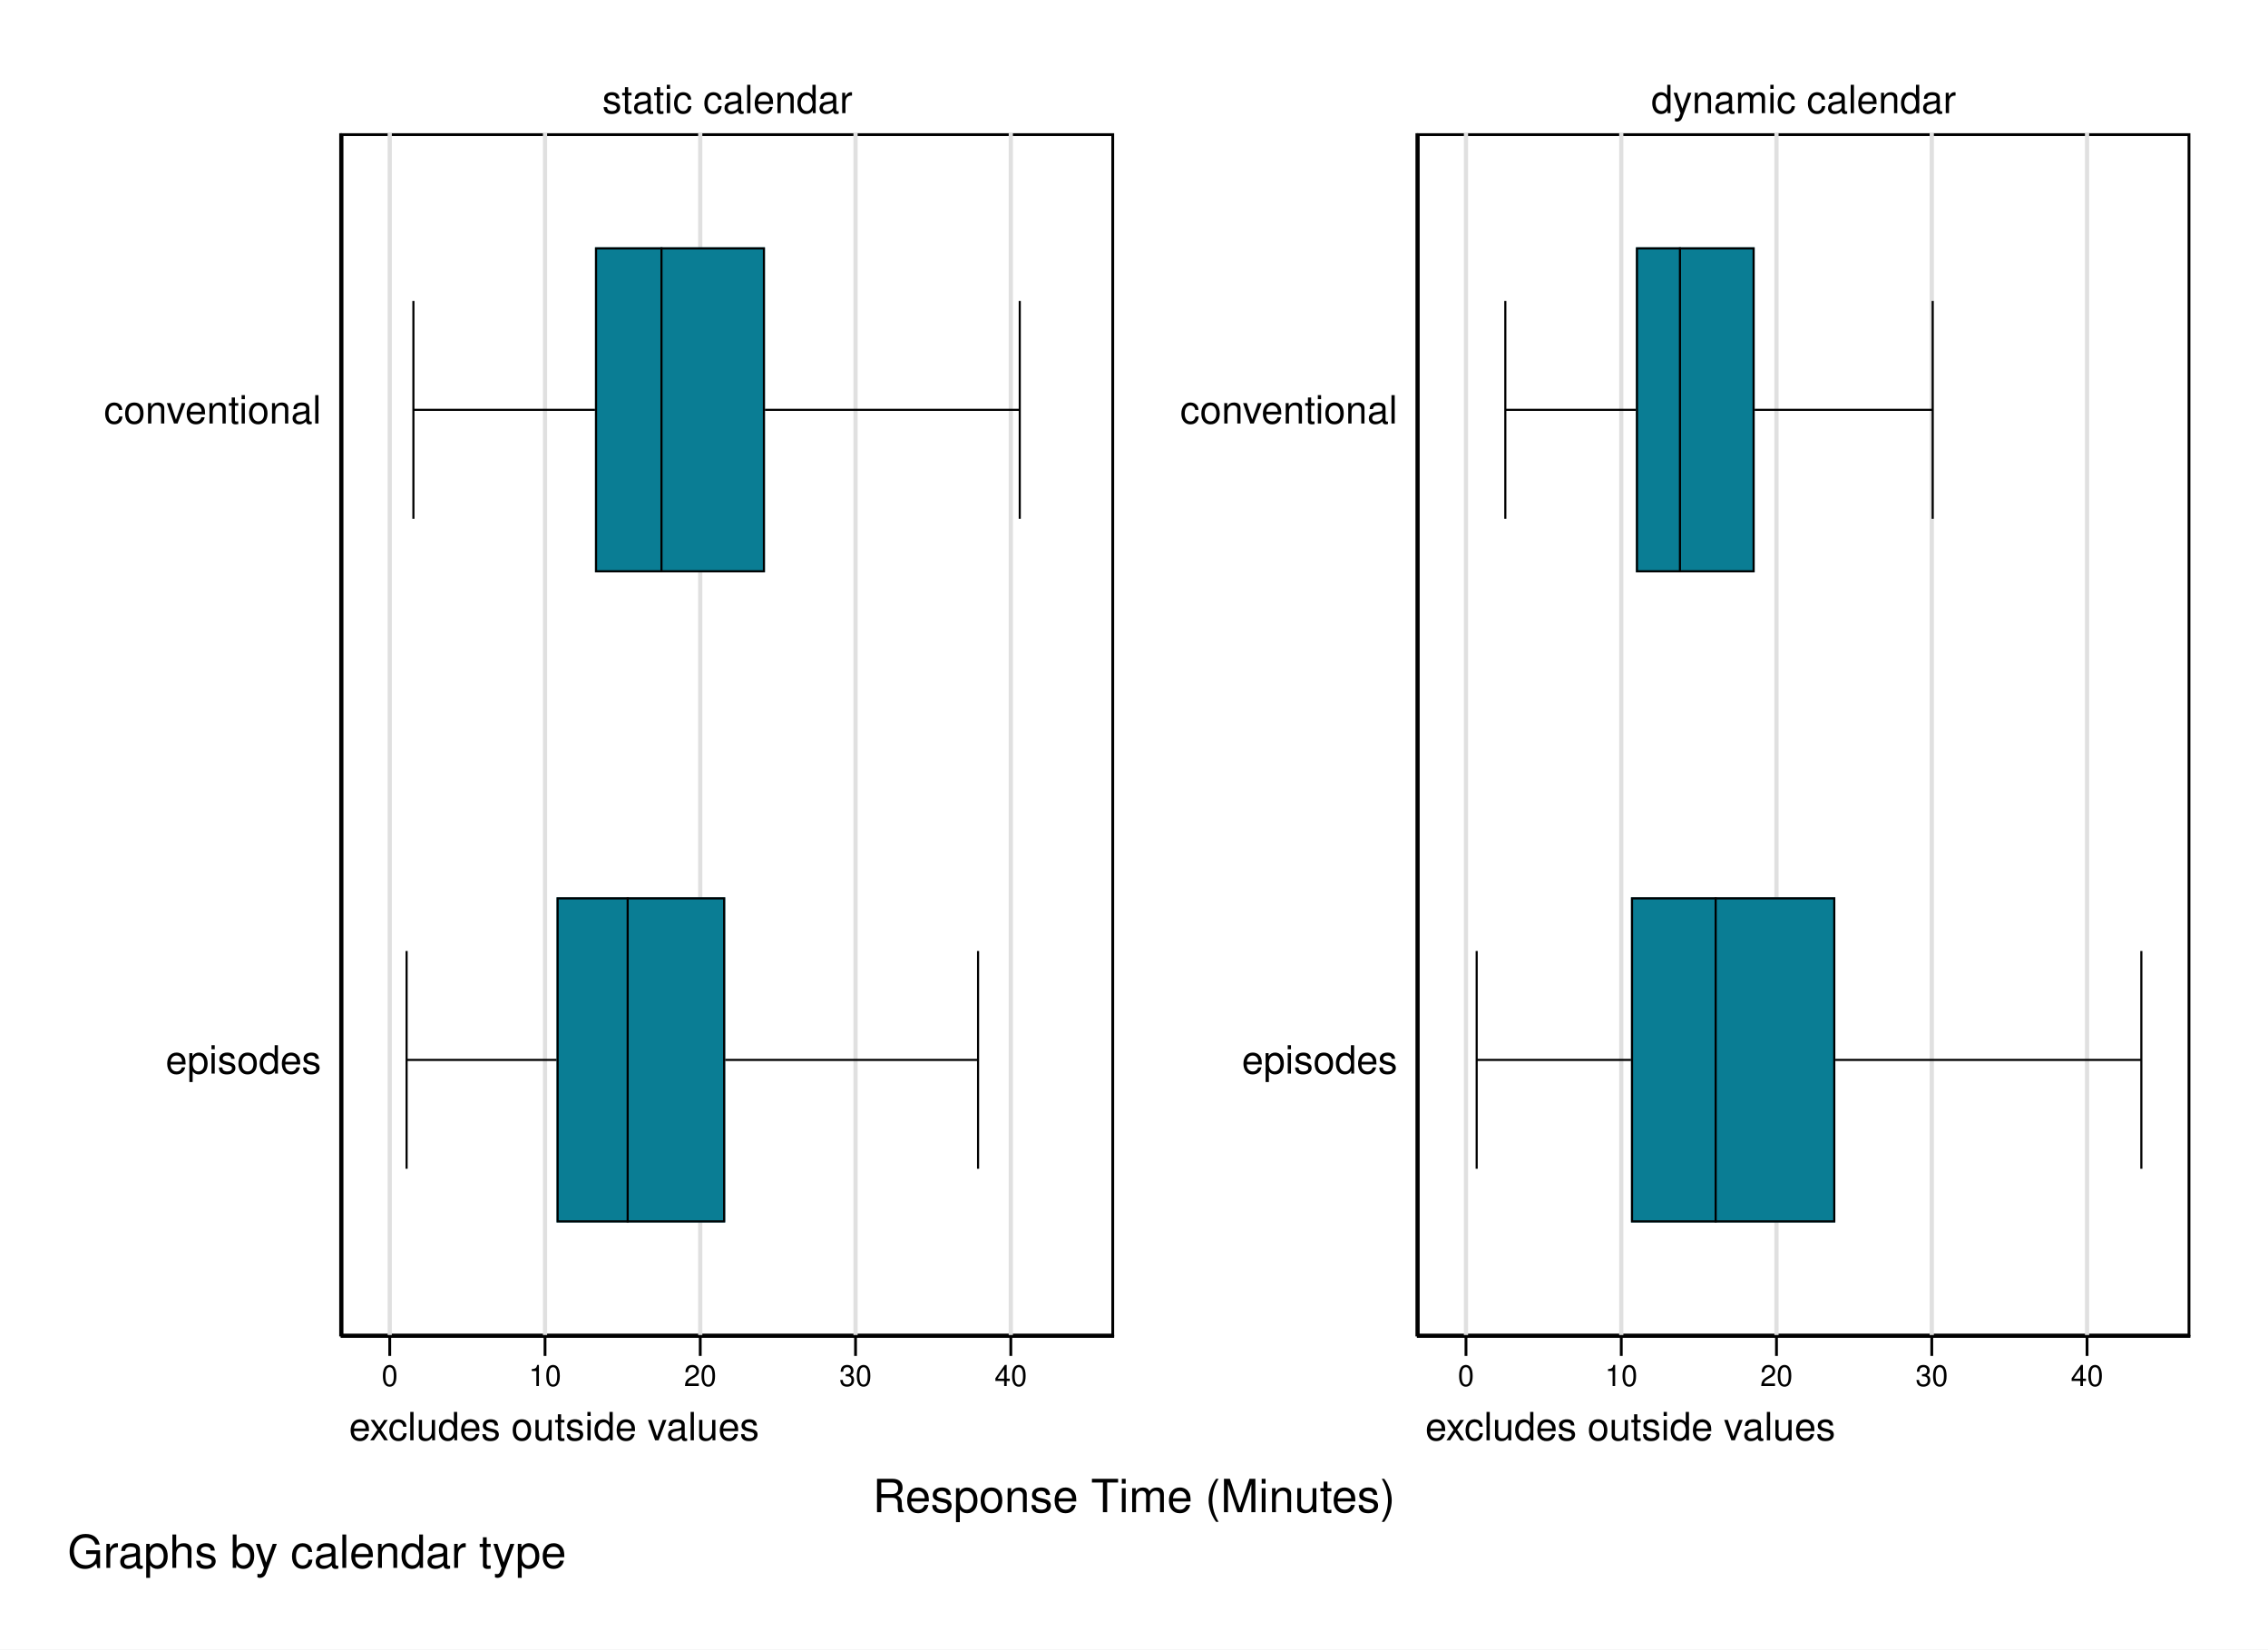
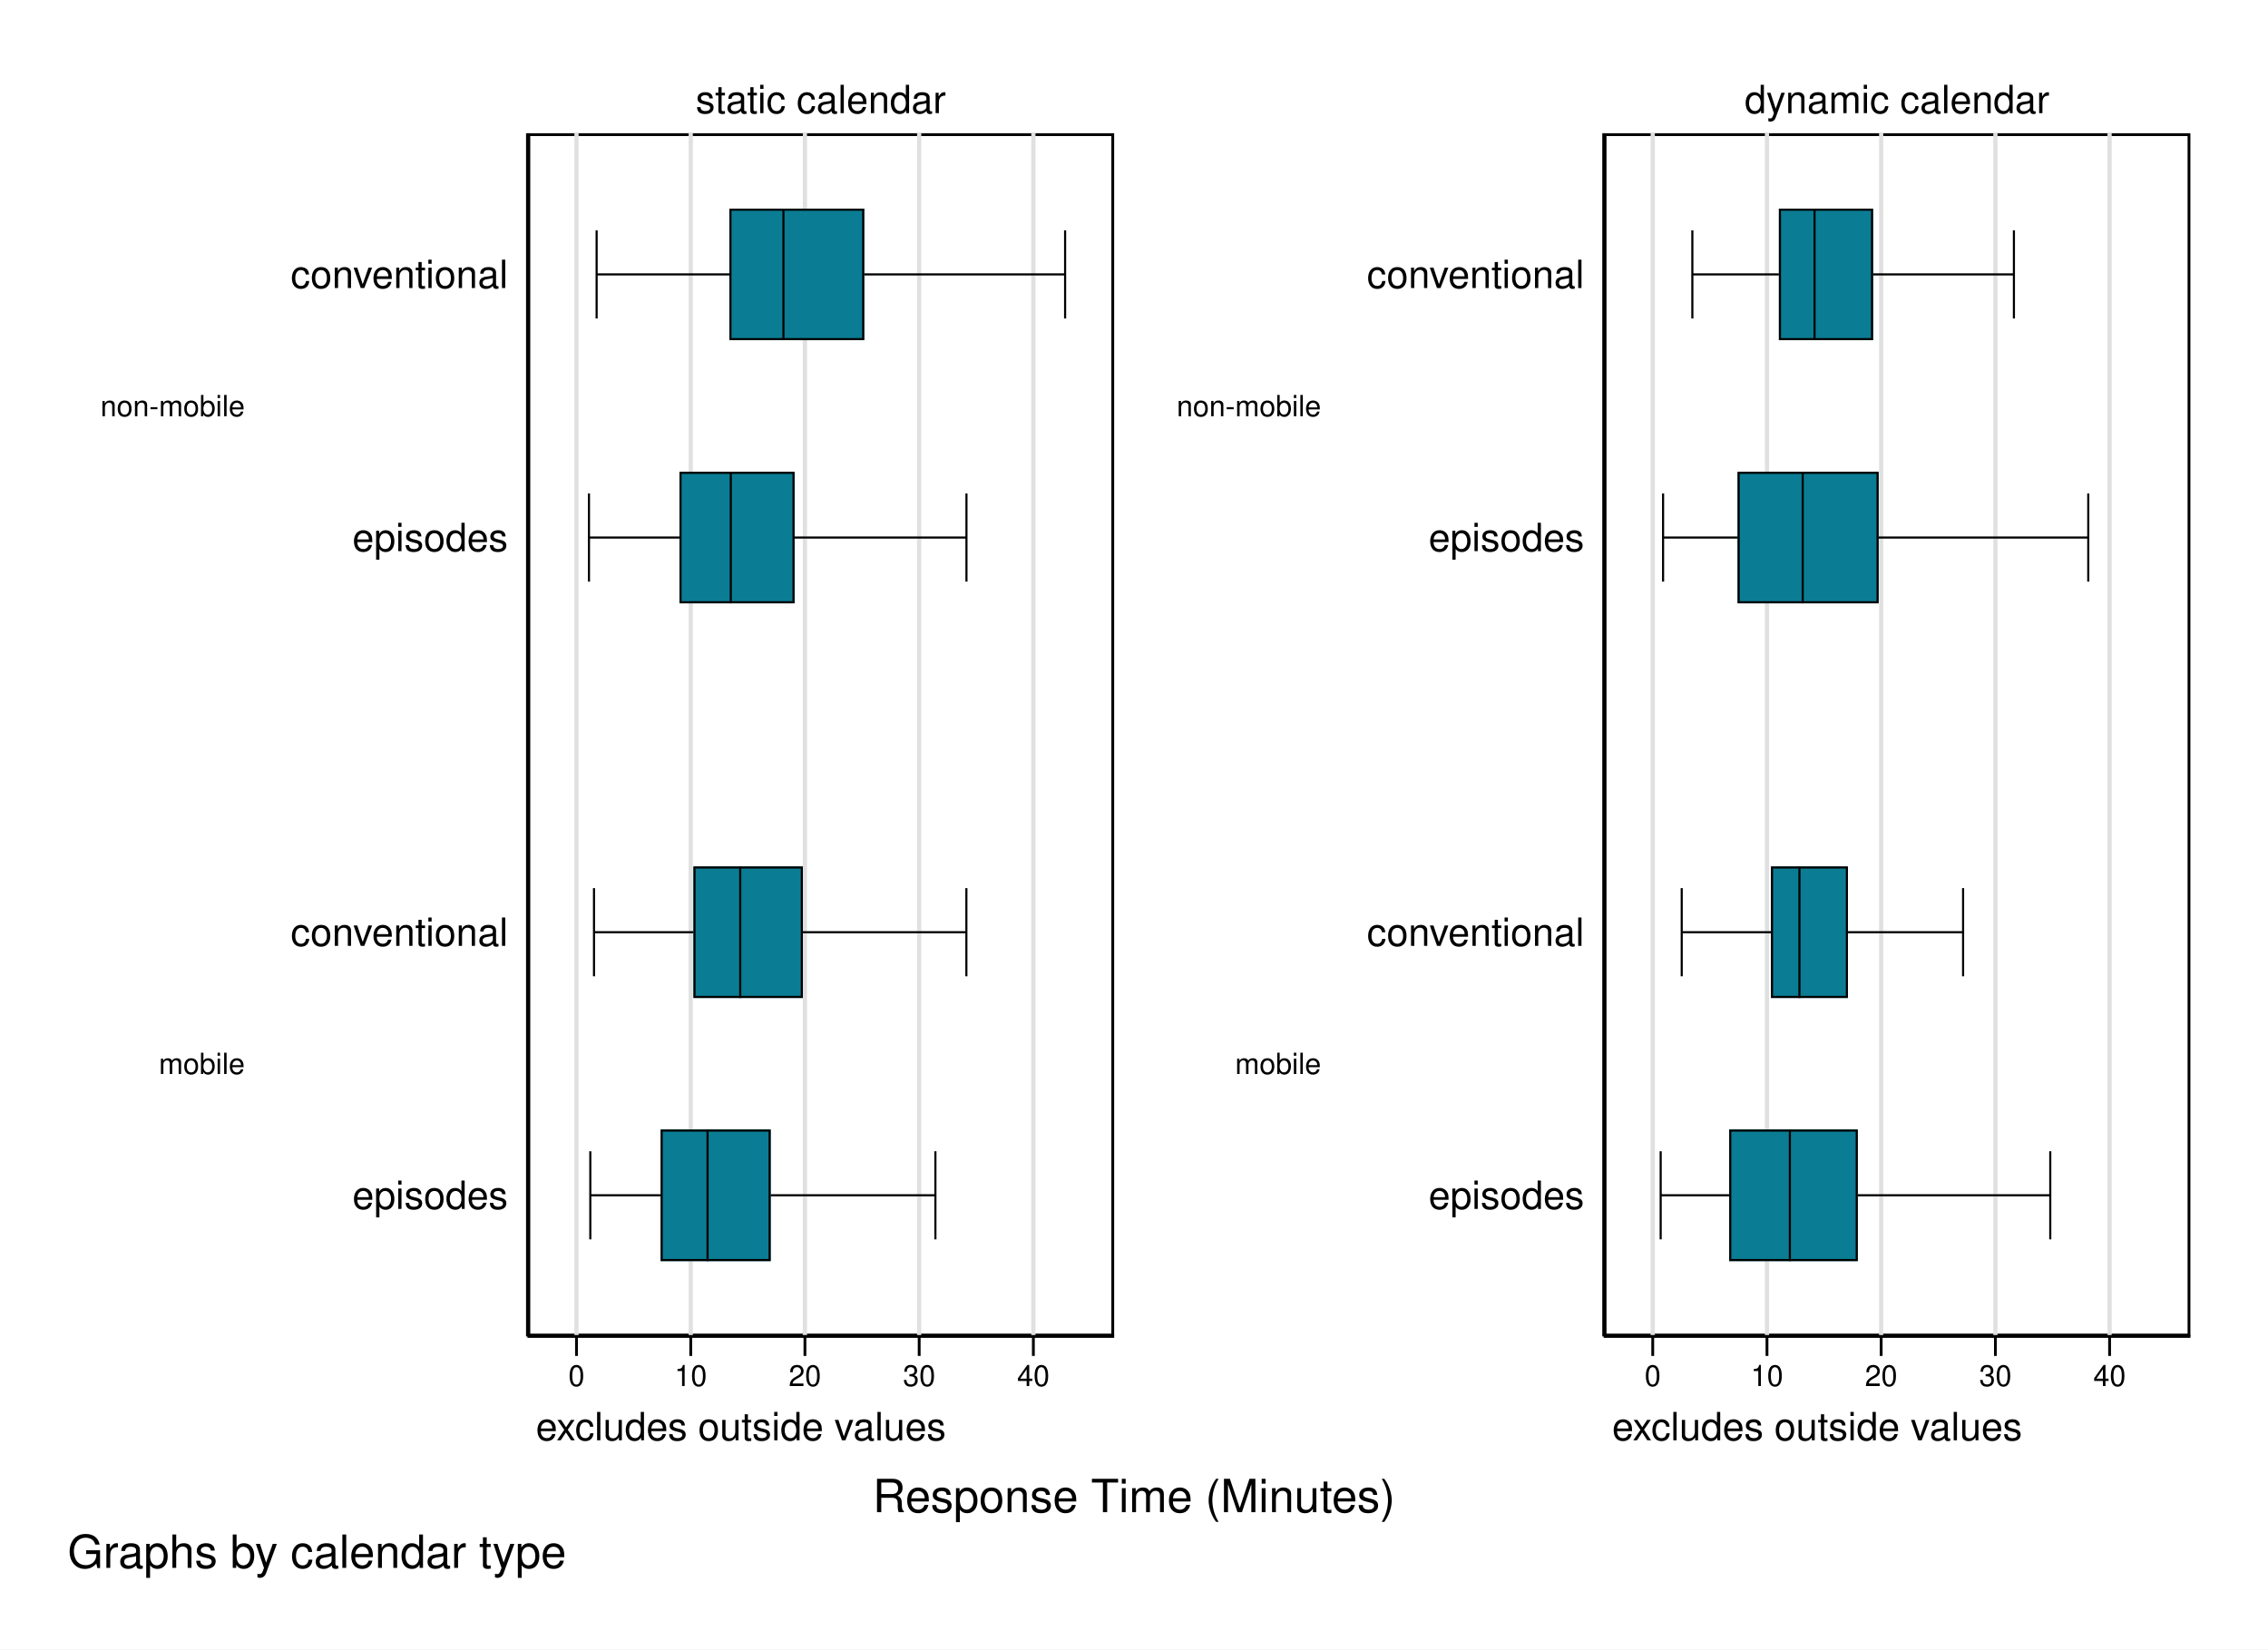
<svg xmlns="http://www.w3.org/2000/svg" version="1.1" width="5.500in" height="4.000in" viewBox="0 0 3960 2880">
  <rect x="0" y="0" width="3960" height="2880" style="fill:#FFFFFF;stroke:none" />
  <rect x="0.00" y="0.00" width="3959.88" height="2880.00" style="fill:#FFFFFF" />
  <rect x="2.88" y="2.88" width="3954.12" height="2874.24" style="fill:none;stroke:#FFFFFF;stroke-width:5.76" />
-   <rect x="597.19" y="235.11" width="1345.71" height="2096.20" style="fill:none;stroke:#000000;stroke-width:4.90" />
-   <line x1="680.50" y1="2333.75" x2="680.50" y2="232.66" style="stroke:#E0E0E0;stroke-width:7.34" />
-   <line x1="951.64" y1="2333.75" x2="951.64" y2="232.66" style="stroke:#E0E0E0;stroke-width:7.34" />
-   <line x1="1222.65" y1="2333.75" x2="1222.65" y2="232.66" style="stroke:#E0E0E0;stroke-width:7.34" />
-   <line x1="1493.79" y1="2333.75" x2="1493.79" y2="232.66" style="stroke:#E0E0E0;stroke-width:7.34" />
-   <line x1="1764.92" y1="2333.75" x2="1764.92" y2="232.66" style="stroke:#E0E0E0;stroke-width:7.34" />
-   <rect x="2476.33" y="235.11" width="1345.71" height="2096.20" style="fill:none;stroke:#000000;stroke-width:4.90" />
-   <line x1="2559.65" y1="2333.75" x2="2559.65" y2="232.66" style="stroke:#E0E0E0;stroke-width:7.34" />
-   <line x1="2830.78" y1="2333.75" x2="2830.78" y2="232.66" style="stroke:#E0E0E0;stroke-width:7.34" />
-   <line x1="3101.79" y1="2333.75" x2="3101.79" y2="232.66" style="stroke:#E0E0E0;stroke-width:7.34" />
-   <line x1="3372.93" y1="2333.75" x2="3372.93" y2="232.66" style="stroke:#E0E0E0;stroke-width:7.34" />
-   <line x1="3644.07" y1="2333.75" x2="3644.07" y2="232.66" style="stroke:#E0E0E0;stroke-width:7.34" />
-   <rect x="971.81" y="1566.97" width="294.40" height="567.66" style="fill:#0A7D94" />
-   <rect x="973.64" y="1568.81" width="290.73" height="563.99" style="fill:none;stroke:#000000;stroke-width:3.67" />
-   <line x1="1095.93" y1="2134.63" x2="1095.93" y2="1566.97" style="stroke:#000000;stroke-width:3.67" />
-   <line x1="971.81" y1="1850.86" x2="709.95" y2="1850.86" style="stroke:#000000;stroke-width:3.67" />
-   <line x1="1266.21" y1="1850.86" x2="1707.75" y2="1850.86" style="stroke:#000000;stroke-width:3.67" />
-   <line x1="709.95" y1="2040.95" x2="709.95" y2="1660.65" style="stroke:#000000;stroke-width:3.67" />
-   <line x1="1707.75" y1="2040.95" x2="1707.75" y2="1660.65" style="stroke:#000000;stroke-width:3.67" />
-   <rect x="1038.88" y="431.90" width="296.75" height="567.54" style="fill:#0A7D94" />
-   <rect x="1040.72" y="433.74" width="293.08" height="563.86" style="fill:none;stroke:#000000;stroke-width:3.67" />
-   <line x1="1154.96" y1="999.44" x2="1154.96" y2="431.90" style="stroke:#000000;stroke-width:3.67" />
-   <line x1="1038.88" y1="715.67" x2="721.83" y2="715.67" style="stroke:#000000;stroke-width:3.67" />
-   <line x1="1335.63" y1="715.67" x2="1780.52" y2="715.67" style="stroke:#000000;stroke-width:3.67" />
-   <line x1="721.83" y1="905.88" x2="721.83" y2="525.58" style="stroke:#000000;stroke-width:3.67" />
-   <line x1="1780.52" y1="905.88" x2="1780.52" y2="525.58" style="stroke:#000000;stroke-width:3.67" />
-   <rect x="2847.74" y="1566.97" width="356.77" height="567.66" style="fill:#0A7D94" />
-   <rect x="2849.57" y="1568.81" width="353.10" height="563.99" style="fill:none;stroke:#000000;stroke-width:3.67" />
-   <line x1="2995.62" y1="2134.63" x2="2995.62" y2="1566.97" style="stroke:#000000;stroke-width:3.67" />
-   <line x1="2847.74" y1="1850.86" x2="2578.33" y2="1850.86" style="stroke:#000000;stroke-width:3.67" />
-   <line x1="3204.51" y1="1850.86" x2="3738.86" y2="1850.86" style="stroke:#000000;stroke-width:3.67" />
-   <line x1="2578.33" y1="2040.95" x2="2578.33" y2="1660.65" style="stroke:#000000;stroke-width:3.67" />
-   <line x1="3738.86" y1="2040.95" x2="3738.86" y2="1660.65" style="stroke:#000000;stroke-width:3.67" />
-   <rect x="2856.40" y="431.90" width="207.28" height="567.54" style="fill:#0A7D94" />
-   <rect x="2858.23" y="433.74" width="203.61" height="563.86" style="fill:none;stroke:#000000;stroke-width:3.67" />
-   <line x1="2933.25" y1="999.44" x2="2933.25" y2="431.90" style="stroke:#000000;stroke-width:3.67" />
-   <line x1="2856.40" y1="715.67" x2="2628.33" y2="715.67" style="stroke:#000000;stroke-width:3.67" />
-   <line x1="3063.68" y1="715.67" x2="3374.54" y2="715.67" style="stroke:#000000;stroke-width:3.67" />
-   <line x1="2628.33" y1="905.88" x2="2628.33" y2="525.58" style="stroke:#000000;stroke-width:3.67" />
-   <line x1="3374.54" y1="905.88" x2="3374.54" y2="525.58" style="stroke:#000000;stroke-width:3.67" />
-   <line x1="594.74" y1="2333.75" x2="1945.35" y2="2333.75" style="stroke:#000000;stroke-width:4.90" />
-   <line x1="680.50" y1="2333.75" x2="680.50" y2="2367.78" style="stroke:#000000;stroke-width:4.90" />
-   <text x="680.50" y="2420.37" style="font-family:'Helvetica';font-size:50.99px;fill:#000000" text-anchor="middle">0</text>
-   <line x1="951.64" y1="2333.75" x2="951.64" y2="2367.78" style="stroke:#000000;stroke-width:4.90" />
-   <text x="951.64" y="2420.37" style="font-family:'Helvetica';font-size:50.99px;fill:#000000" text-anchor="middle">10</text>
-   <line x1="1222.65" y1="2333.75" x2="1222.65" y2="2367.78" style="stroke:#000000;stroke-width:4.90" />
-   <text x="1222.65" y="2420.37" style="font-family:'Helvetica';font-size:50.99px;fill:#000000" text-anchor="middle">20</text>
-   <line x1="1493.79" y1="2333.75" x2="1493.79" y2="2367.78" style="stroke:#000000;stroke-width:4.90" />
-   <text x="1493.79" y="2420.37" style="font-family:'Helvetica';font-size:50.99px;fill:#000000" text-anchor="middle">30</text>
-   <line x1="1764.92" y1="2333.75" x2="1764.92" y2="2367.78" style="stroke:#000000;stroke-width:4.90" />
-   <text x="1764.92" y="2420.37" style="font-family:'Helvetica';font-size:50.99px;fill:#000000" text-anchor="middle">40</text>
-   <line x1="2473.89" y1="2333.75" x2="3824.49" y2="2333.75" style="stroke:#000000;stroke-width:4.90" />
-   <line x1="2559.65" y1="2333.75" x2="2559.65" y2="2367.78" style="stroke:#000000;stroke-width:4.90" />
-   <text x="2559.65" y="2420.37" style="font-family:'Helvetica';font-size:50.99px;fill:#000000" text-anchor="middle">0</text>
-   <line x1="2830.78" y1="2333.75" x2="2830.78" y2="2367.78" style="stroke:#000000;stroke-width:4.90" />
-   <text x="2830.78" y="2420.37" style="font-family:'Helvetica';font-size:50.99px;fill:#000000" text-anchor="middle">10</text>
-   <line x1="3101.79" y1="2333.75" x2="3101.79" y2="2367.78" style="stroke:#000000;stroke-width:4.90" />
-   <text x="3101.79" y="2420.37" style="font-family:'Helvetica';font-size:50.99px;fill:#000000" text-anchor="middle">20</text>
-   <line x1="3372.93" y1="2333.75" x2="3372.93" y2="2367.78" style="stroke:#000000;stroke-width:4.90" />
-   <text x="3372.93" y="2420.37" style="font-family:'Helvetica';font-size:50.99px;fill:#000000" text-anchor="middle">30</text>
-   <line x1="3644.07" y1="2333.75" x2="3644.07" y2="2367.78" style="stroke:#000000;stroke-width:4.90" />
-   <text x="3644.07" y="2420.37" style="font-family:'Helvetica';font-size:50.99px;fill:#000000" text-anchor="middle">40</text>
-   <line x1="594.74" y1="2333.75" x2="594.74" y2="232.66" style="stroke:#000000;stroke-width:4.90" />
-   <text x="560.84" y="1874.67" style="font-family:'Helvetica';font-size:67.94px;fill:#000000" text-anchor="end">episodes</text>
-   <text x="560.84" y="739.48" style="font-family:'Helvetica';font-size:67.94px;fill:#000000" text-anchor="end">conventional</text>
-   <line x1="2473.89" y1="2333.75" x2="2473.89" y2="232.66" style="stroke:#000000;stroke-width:4.90" />
-   <text x="2439.98" y="1874.67" style="font-family:'Helvetica';font-size:67.94px;fill:#000000" text-anchor="end">episodes</text>
-   <text x="2439.98" y="739.48" style="font-family:'Helvetica';font-size:67.94px;fill:#000000" text-anchor="end">conventional</text>
-   <text x="609.47" y="2515.03" style="font-family:'Helvetica';font-size:67.94px;fill:#000000">excludes outside values</text>
-   <text x="2488.61" y="2515.03" style="font-family:'Helvetica';font-size:67.94px;fill:#000000">excludes outside values</text>
-   <text x="1270.05" y="197.61" style="font-family:'Helvetica';font-size:67.94px;fill:#000000" text-anchor="middle">static calendar</text>
-   <text x="3149.19" y="197.61" style="font-family:'Helvetica';font-size:67.94px;fill:#000000" text-anchor="middle">dynamic calendar</text>
+   <rect x="923.40" y="235.11" width="1019.51" height="2096.20" style="fill:none;stroke:#000000;stroke-width:4.90" />
+   <line x1="1006.58" y1="2333.75" x2="1006.58" y2="232.66" style="stroke:#E0E0E0;stroke-width:7.34" />
+   <line x1="1206.07" y1="2333.75" x2="1206.07" y2="232.66" style="stroke:#E0E0E0;stroke-width:7.34" />
+   <line x1="1405.43" y1="2333.75" x2="1405.43" y2="232.66" style="stroke:#E0E0E0;stroke-width:7.34" />
+   <line x1="1604.91" y1="2333.75" x2="1604.91" y2="232.66" style="stroke:#E0E0E0;stroke-width:7.34" />
+   <line x1="1804.28" y1="2333.75" x2="1804.28" y2="232.66" style="stroke:#E0E0E0;stroke-width:7.34" />
+   <rect x="2802.54" y="235.11" width="1019.51" height="2096.20" style="fill:none;stroke:#000000;stroke-width:4.90" />
+   <line x1="2885.73" y1="2333.75" x2="2885.73" y2="232.66" style="stroke:#E0E0E0;stroke-width:7.34" />
+   <line x1="3085.21" y1="2333.75" x2="3085.21" y2="232.66" style="stroke:#E0E0E0;stroke-width:7.34" />
+   <line x1="3284.57" y1="2333.75" x2="3284.57" y2="232.66" style="stroke:#E0E0E0;stroke-width:7.34" />
+   <line x1="3484.06" y1="2333.75" x2="3484.06" y2="232.66" style="stroke:#E0E0E0;stroke-width:7.34" />
+   <line x1="3683.42" y1="2333.75" x2="3683.42" y2="232.66" style="stroke:#E0E0E0;stroke-width:7.34" />
+   <rect x="1153.47" y="1972.39" width="192.18" height="229.81" style="fill:#0A7D94" />
+   <rect x="1155.31" y="1974.23" width="188.51" height="226.14" style="fill:none;stroke:#000000;stroke-width:3.67" />
+   <line x1="1235.40" y1="2202.20" x2="1235.40" y2="1972.39" style="stroke:#000000;stroke-width:3.67" />
+   <line x1="1153.47" y1="2087.23" x2="1030.71" y2="2087.23" style="stroke:#000000;stroke-width:3.67" />
+   <line x1="1345.66" y1="2087.23" x2="1633.25" y2="2087.23" style="stroke:#000000;stroke-width:3.67" />
+   <line x1="1030.71" y1="2164.21" x2="1030.71" y2="2010.38" style="stroke:#000000;stroke-width:3.67" />
+   <line x1="1633.25" y1="2164.21" x2="1633.25" y2="2010.38" style="stroke:#000000;stroke-width:3.67" />
+   <rect x="1210.77" y="1513.01" width="191.07" height="229.69" style="fill:#0A7D94" />
+   <rect x="1212.61" y="1514.85" width="187.40" height="226.02" style="fill:none;stroke:#000000;stroke-width:3.67" />
+   <line x1="1292.45" y1="1742.70" x2="1292.45" y2="1513.01" style="stroke:#000000;stroke-width:3.67" />
+   <line x1="1210.77" y1="1627.86" x2="1037.15" y2="1627.86" style="stroke:#000000;stroke-width:3.67" />
+   <line x1="1401.84" y1="1627.86" x2="1687.33" y2="1627.86" style="stroke:#000000;stroke-width:3.67" />
+   <line x1="1037.15" y1="1704.83" x2="1037.15" y2="1550.88" style="stroke:#000000;stroke-width:3.67" />
+   <line x1="1687.33" y1="1704.83" x2="1687.33" y2="1550.88" style="stroke:#000000;stroke-width:3.67" />
+   <rect x="1186.39" y="823.83" width="200.97" height="229.69" style="fill:#0A7D94" />
+   <rect x="1188.23" y="825.67" width="197.30" height="226.02" style="fill:none;stroke:#000000;stroke-width:3.67" />
+   <line x1="1275.99" y1="1053.52" x2="1275.99" y2="823.83" style="stroke:#000000;stroke-width:3.67" />
+   <line x1="1186.39" y1="938.67" x2="1028.36" y2="938.67" style="stroke:#000000;stroke-width:3.67" />
+   <line x1="1387.36" y1="938.67" x2="1687.46" y2="938.67" style="stroke:#000000;stroke-width:3.67" />
+   <line x1="1028.36" y1="1015.65" x2="1028.36" y2="861.70" style="stroke:#000000;stroke-width:3.67" />
+   <line x1="1687.46" y1="1015.65" x2="1687.46" y2="861.70" style="stroke:#000000;stroke-width:3.67" />
+   <rect x="1273.51" y="364.33" width="235.50" height="229.69" style="fill:#0A7D94" />
+   <rect x="1275.35" y="366.17" width="231.82" height="226.02" style="fill:none;stroke:#000000;stroke-width:3.67" />
+   <line x1="1367.93" y1="594.02" x2="1367.93" y2="364.33" style="stroke:#000000;stroke-width:3.67" />
+   <line x1="1273.51" y1="479.17" x2="1041.73" y2="479.17" style="stroke:#000000;stroke-width:3.67" />
+   <line x1="1509.01" y1="479.17" x2="1859.72" y2="479.17" style="stroke:#000000;stroke-width:3.67" />
+   <line x1="1041.73" y1="556.15" x2="1041.73" y2="402.20" style="stroke:#000000;stroke-width:3.67" />
+   <line x1="1859.72" y1="556.15" x2="1859.72" y2="402.20" style="stroke:#000000;stroke-width:3.67" />
+   <rect x="3019.25" y="1972.39" width="224.48" height="229.81" style="fill:#0A7D94" />
+   <rect x="3021.09" y="1974.23" width="220.81" height="226.14" style="fill:none;stroke:#000000;stroke-width:3.67" />
+   <line x1="3125.18" y1="2202.20" x2="3125.18" y2="1972.39" style="stroke:#000000;stroke-width:3.67" />
+   <line x1="3019.25" y1="2087.23" x2="2899.59" y2="2087.23" style="stroke:#000000;stroke-width:3.67" />
+   <line x1="3243.74" y1="2087.23" x2="3579.84" y2="2087.23" style="stroke:#000000;stroke-width:3.67" />
+   <line x1="2899.59" y1="2164.21" x2="2899.59" y2="2010.38" style="stroke:#000000;stroke-width:3.67" />
+   <line x1="3579.84" y1="2164.21" x2="3579.84" y2="2010.38" style="stroke:#000000;stroke-width:3.67" />
+   <rect x="3092.14" y="1513.01" width="134.39" height="229.69" style="fill:#0A7D94" />
+   <rect x="3093.98" y="1514.85" width="130.72" height="226.02" style="fill:none;stroke:#000000;stroke-width:3.67" />
+   <line x1="3141.89" y1="1742.70" x2="3141.89" y2="1513.01" style="stroke:#000000;stroke-width:3.67" />
+   <line x1="3092.14" y1="1627.86" x2="2936.34" y2="1627.86" style="stroke:#000000;stroke-width:3.67" />
+   <line x1="3226.53" y1="1627.86" x2="3427.63" y2="1627.86" style="stroke:#000000;stroke-width:3.67" />
+   <line x1="2936.34" y1="1704.83" x2="2936.34" y2="1550.88" style="stroke:#000000;stroke-width:3.67" />
+   <line x1="3427.63" y1="1704.83" x2="3427.63" y2="1550.88" style="stroke:#000000;stroke-width:3.67" />
+   <rect x="3033.86" y="823.83" width="246.26" height="229.69" style="fill:#0A7D94" />
+   <rect x="3035.69" y="825.67" width="242.59" height="226.02" style="fill:none;stroke:#000000;stroke-width:3.67" />
+   <line x1="3147.58" y1="1053.52" x2="3147.58" y2="823.83" style="stroke:#000000;stroke-width:3.67" />
+   <line x1="3033.86" y1="938.67" x2="2903.79" y2="938.67" style="stroke:#000000;stroke-width:3.67" />
+   <line x1="3280.12" y1="938.67" x2="3646.17" y2="938.67" style="stroke:#000000;stroke-width:3.67" />
+   <line x1="2903.79" y1="1015.65" x2="2903.79" y2="861.70" style="stroke:#000000;stroke-width:3.67" />
+   <line x1="3646.17" y1="1015.65" x2="3646.17" y2="861.70" style="stroke:#000000;stroke-width:3.67" />
+   <rect x="3106.00" y="364.33" width="164.46" height="229.69" style="fill:#0A7D94" />
+   <rect x="3107.84" y="366.17" width="160.79" height="226.02" style="fill:none;stroke:#000000;stroke-width:3.67" />
+   <line x1="3168.25" y1="594.02" x2="3168.25" y2="364.33" style="stroke:#000000;stroke-width:3.67" />
+   <line x1="3106.00" y1="479.17" x2="2954.90" y2="479.17" style="stroke:#000000;stroke-width:3.67" />
+   <line x1="3270.47" y1="479.17" x2="3516.36" y2="479.17" style="stroke:#000000;stroke-width:3.67" />
+   <line x1="2954.90" y1="556.15" x2="2954.90" y2="402.20" style="stroke:#000000;stroke-width:3.67" />
+   <line x1="3516.36" y1="556.15" x2="3516.36" y2="402.20" style="stroke:#000000;stroke-width:3.67" />
+   <line x1="920.95" y1="2333.75" x2="1945.35" y2="2333.75" style="stroke:#000000;stroke-width:4.90" />
+   <line x1="1006.58" y1="2333.75" x2="1006.58" y2="2367.78" style="stroke:#000000;stroke-width:4.90" />
+   <text x="1006.58" y="2420.37" style="font-family:'Helvetica';font-size:50.99px;fill:#000000" text-anchor="middle">0</text>
+   <line x1="1206.07" y1="2333.75" x2="1206.07" y2="2367.78" style="stroke:#000000;stroke-width:4.90" />
+   <text x="1206.07" y="2420.37" style="font-family:'Helvetica';font-size:50.99px;fill:#000000" text-anchor="middle">10</text>
+   <line x1="1405.43" y1="2333.75" x2="1405.43" y2="2367.78" style="stroke:#000000;stroke-width:4.90" />
+   <text x="1405.43" y="2420.37" style="font-family:'Helvetica';font-size:50.99px;fill:#000000" text-anchor="middle">20</text>
+   <line x1="1604.91" y1="2333.75" x2="1604.91" y2="2367.78" style="stroke:#000000;stroke-width:4.90" />
+   <text x="1604.91" y="2420.37" style="font-family:'Helvetica';font-size:50.99px;fill:#000000" text-anchor="middle">30</text>
+   <line x1="1804.28" y1="2333.75" x2="1804.28" y2="2367.78" style="stroke:#000000;stroke-width:4.90" />
+   <text x="1804.28" y="2420.37" style="font-family:'Helvetica';font-size:50.99px;fill:#000000" text-anchor="middle">40</text>
+   <line x1="2800.09" y1="2333.75" x2="3824.49" y2="2333.75" style="stroke:#000000;stroke-width:4.90" />
+   <line x1="2885.73" y1="2333.75" x2="2885.73" y2="2367.78" style="stroke:#000000;stroke-width:4.90" />
+   <text x="2885.73" y="2420.37" style="font-family:'Helvetica';font-size:50.99px;fill:#000000" text-anchor="middle">0</text>
+   <line x1="3085.21" y1="2333.75" x2="3085.21" y2="2367.78" style="stroke:#000000;stroke-width:4.90" />
+   <text x="3085.21" y="2420.37" style="font-family:'Helvetica';font-size:50.99px;fill:#000000" text-anchor="middle">10</text>
+   <line x1="3284.57" y1="2333.75" x2="3284.57" y2="2367.78" style="stroke:#000000;stroke-width:4.90" />
+   <text x="3284.57" y="2420.37" style="font-family:'Helvetica';font-size:50.99px;fill:#000000" text-anchor="middle">20</text>
+   <line x1="3484.06" y1="2333.75" x2="3484.06" y2="2367.78" style="stroke:#000000;stroke-width:4.90" />
+   <text x="3484.06" y="2420.37" style="font-family:'Helvetica';font-size:50.99px;fill:#000000" text-anchor="middle">30</text>
+   <line x1="3683.42" y1="2333.75" x2="3683.42" y2="2367.78" style="stroke:#000000;stroke-width:4.90" />
+   <text x="3683.42" y="2420.37" style="font-family:'Helvetica';font-size:50.99px;fill:#000000" text-anchor="middle">40</text>
+   <text x="427.56" y="1875.42" style="font-family:'Helvetica';font-size:50.99px;fill:#000000" text-anchor="end">mobile</text>
+   <text x="427.56" y="726.86" style="font-family:'Helvetica';font-size:50.99px;fill:#000000" text-anchor="end">non-mobile</text>
+   <text x="2306.70" y="1875.42" style="font-family:'Helvetica';font-size:50.99px;fill:#000000" text-anchor="end">mobile</text>
+   <text x="2306.70" y="726.86" style="font-family:'Helvetica';font-size:50.99px;fill:#000000" text-anchor="end">non-mobile</text>
+   <line x1="920.95" y1="2333.75" x2="920.95" y2="232.66" style="stroke:#000000;stroke-width:4.90" />
+   <text x="886.92" y="2111.04" style="font-family:'Helvetica';font-size:67.94px;fill:#000000" text-anchor="end">episodes</text>
+   <text x="886.92" y="1651.67" style="font-family:'Helvetica';font-size:67.94px;fill:#000000" text-anchor="end">conventional</text>
+   <text x="886.92" y="962.48" style="font-family:'Helvetica';font-size:67.94px;fill:#000000" text-anchor="end">episodes</text>
+   <text x="886.92" y="502.99" style="font-family:'Helvetica';font-size:67.94px;fill:#000000" text-anchor="end">conventional</text>
+   <line x1="2800.09" y1="2333.75" x2="2800.09" y2="232.66" style="stroke:#000000;stroke-width:4.90" />
+   <text x="2766.06" y="2111.04" style="font-family:'Helvetica';font-size:67.94px;fill:#000000" text-anchor="end">episodes</text>
+   <text x="2766.06" y="1651.67" style="font-family:'Helvetica';font-size:67.94px;fill:#000000" text-anchor="end">conventional</text>
+   <text x="2766.06" y="962.48" style="font-family:'Helvetica';font-size:67.94px;fill:#000000" text-anchor="end">episodes</text>
+   <text x="2766.06" y="502.99" style="font-family:'Helvetica';font-size:67.94px;fill:#000000" text-anchor="end">conventional</text>
+   <text x="935.67" y="2515.03" style="font-family:'Helvetica';font-size:67.94px;fill:#000000">excludes outside values</text>
+   <text x="2814.82" y="2515.03" style="font-family:'Helvetica';font-size:67.94px;fill:#000000">excludes outside values</text>
+   <text x="1433.15" y="197.61" style="font-family:'Helvetica';font-size:67.94px;fill:#000000" text-anchor="middle">static calendar</text>
+   <text x="3312.29" y="197.61" style="font-family:'Helvetica';font-size:67.94px;fill:#000000" text-anchor="middle">dynamic calendar</text>
  <text x="1980.00" y="2640.62" style="font-family:'Helvetica';font-size:79.94px;fill:#000000" text-anchor="middle">Response Time (Minutes)</text>
  <text x="118.06" y="2737.89" style="font-family:'Helvetica';font-size:79.94px;fill:#000000">Graphs by calendar type</text>
</svg>
